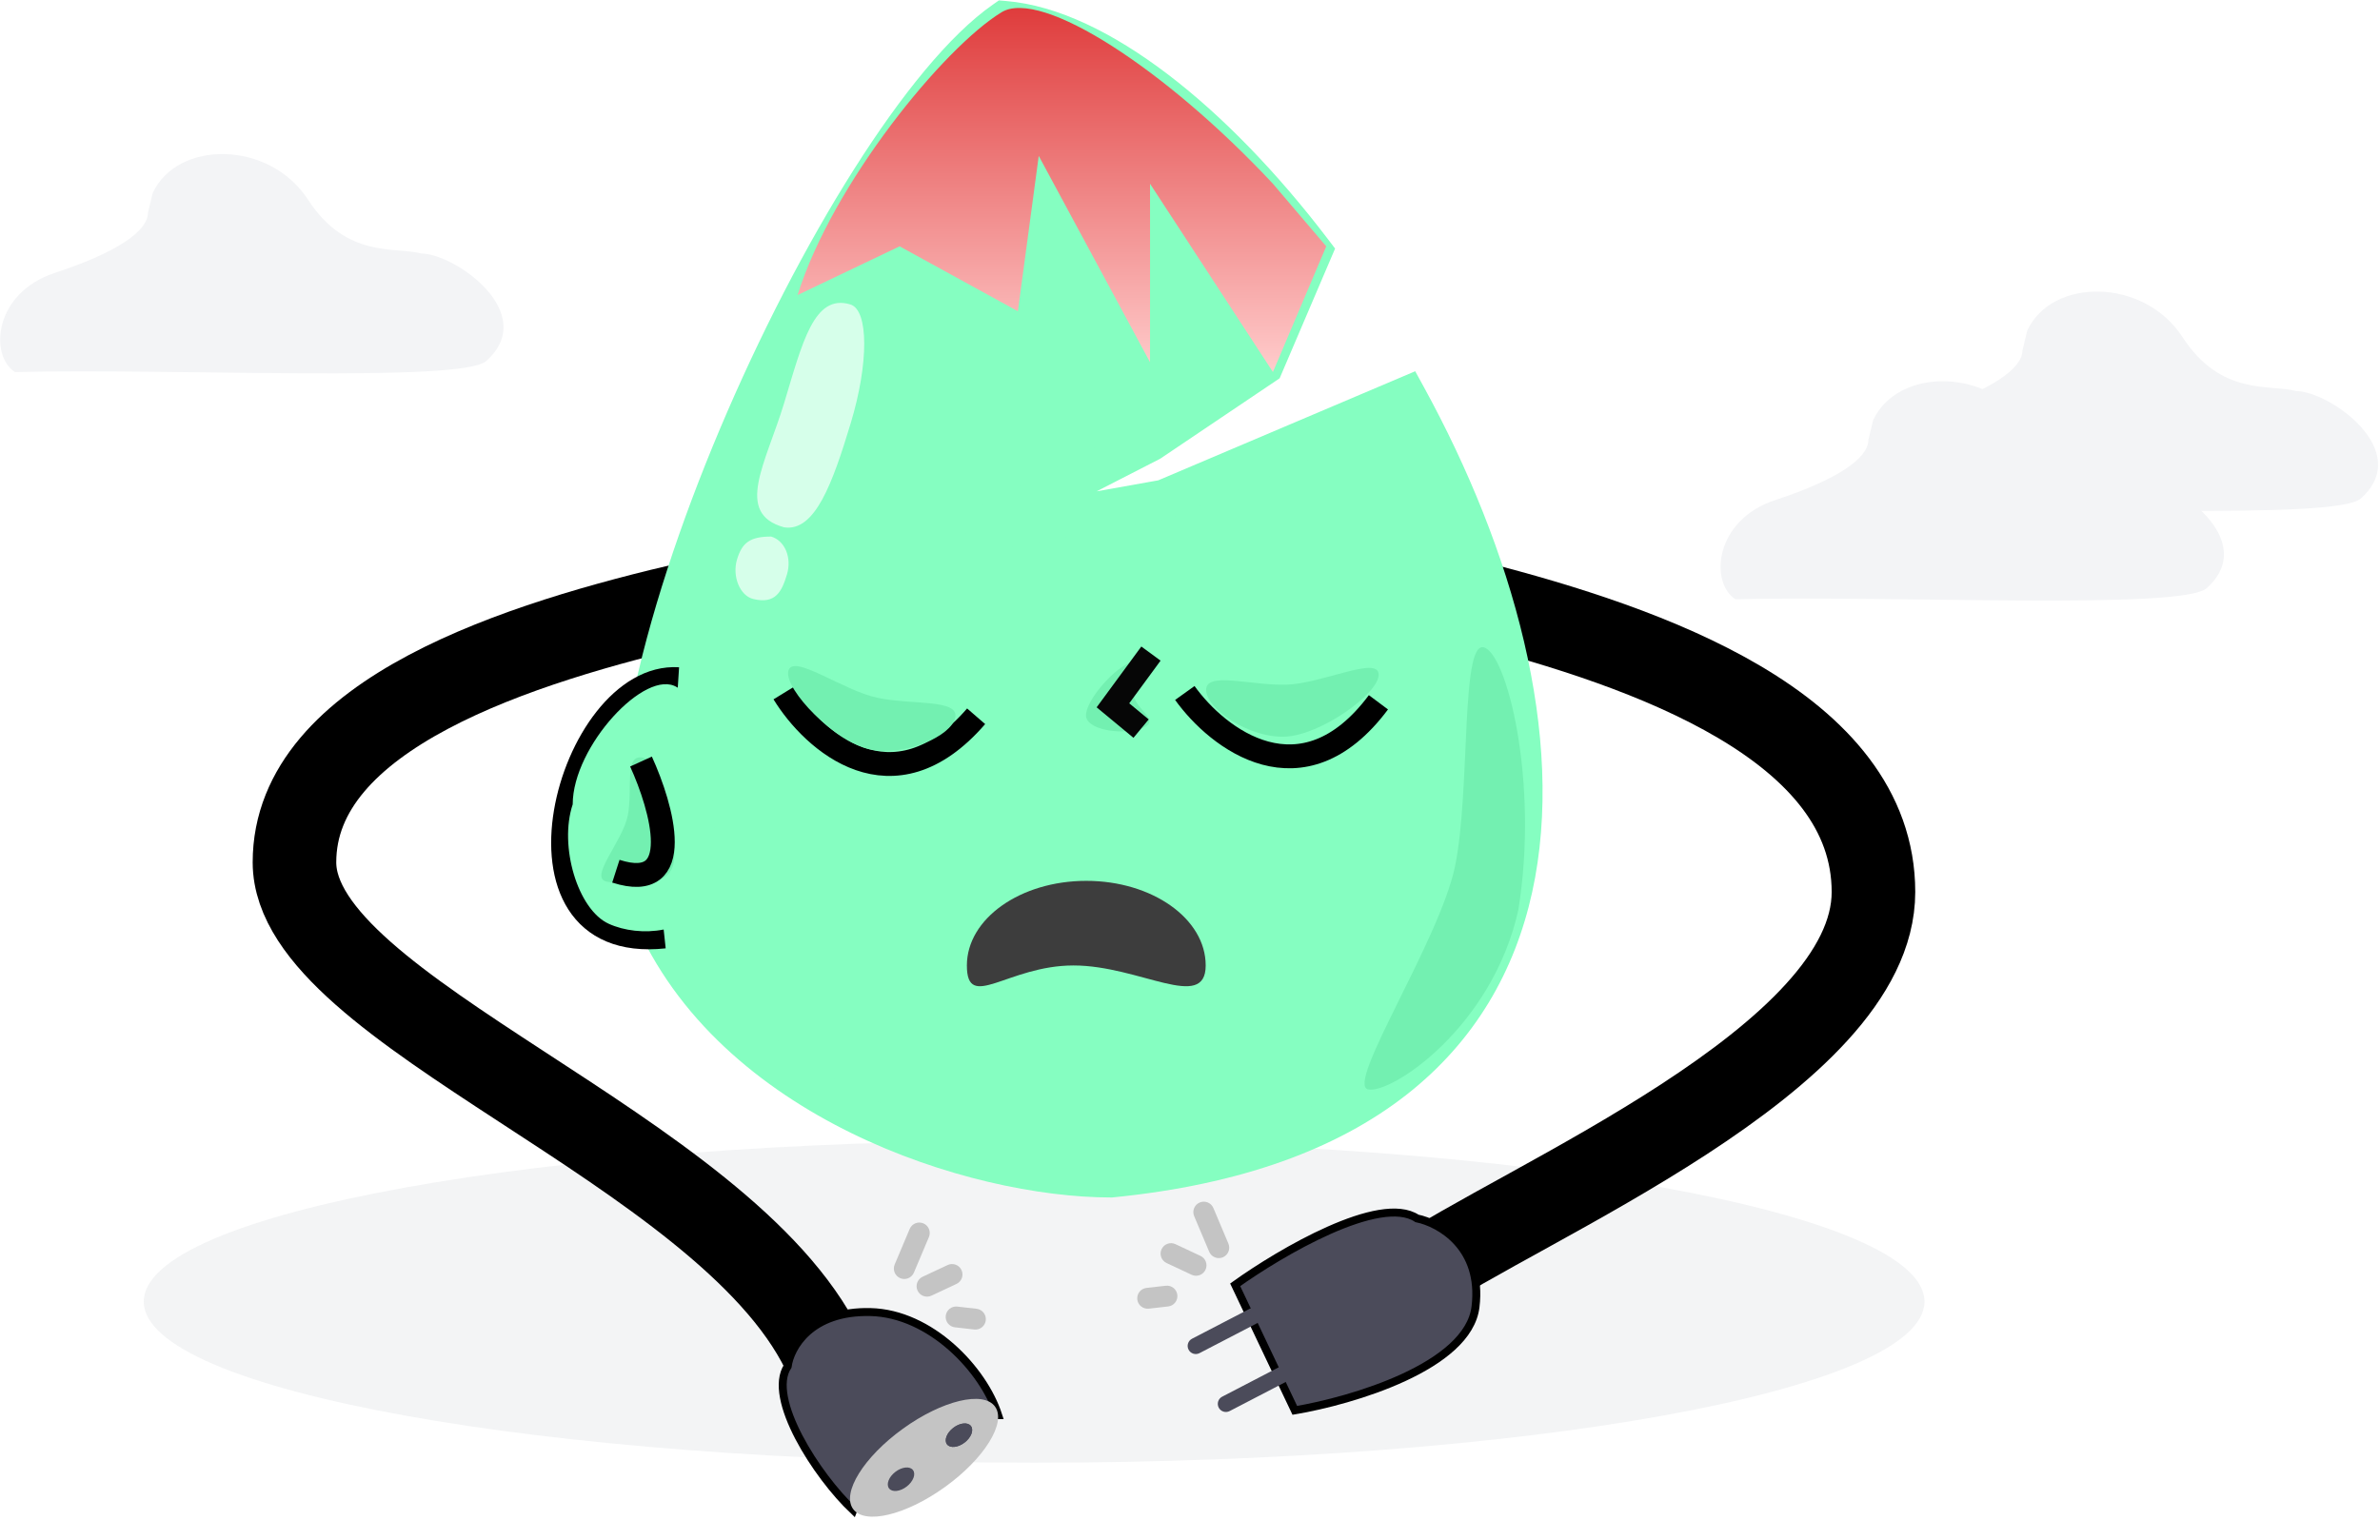
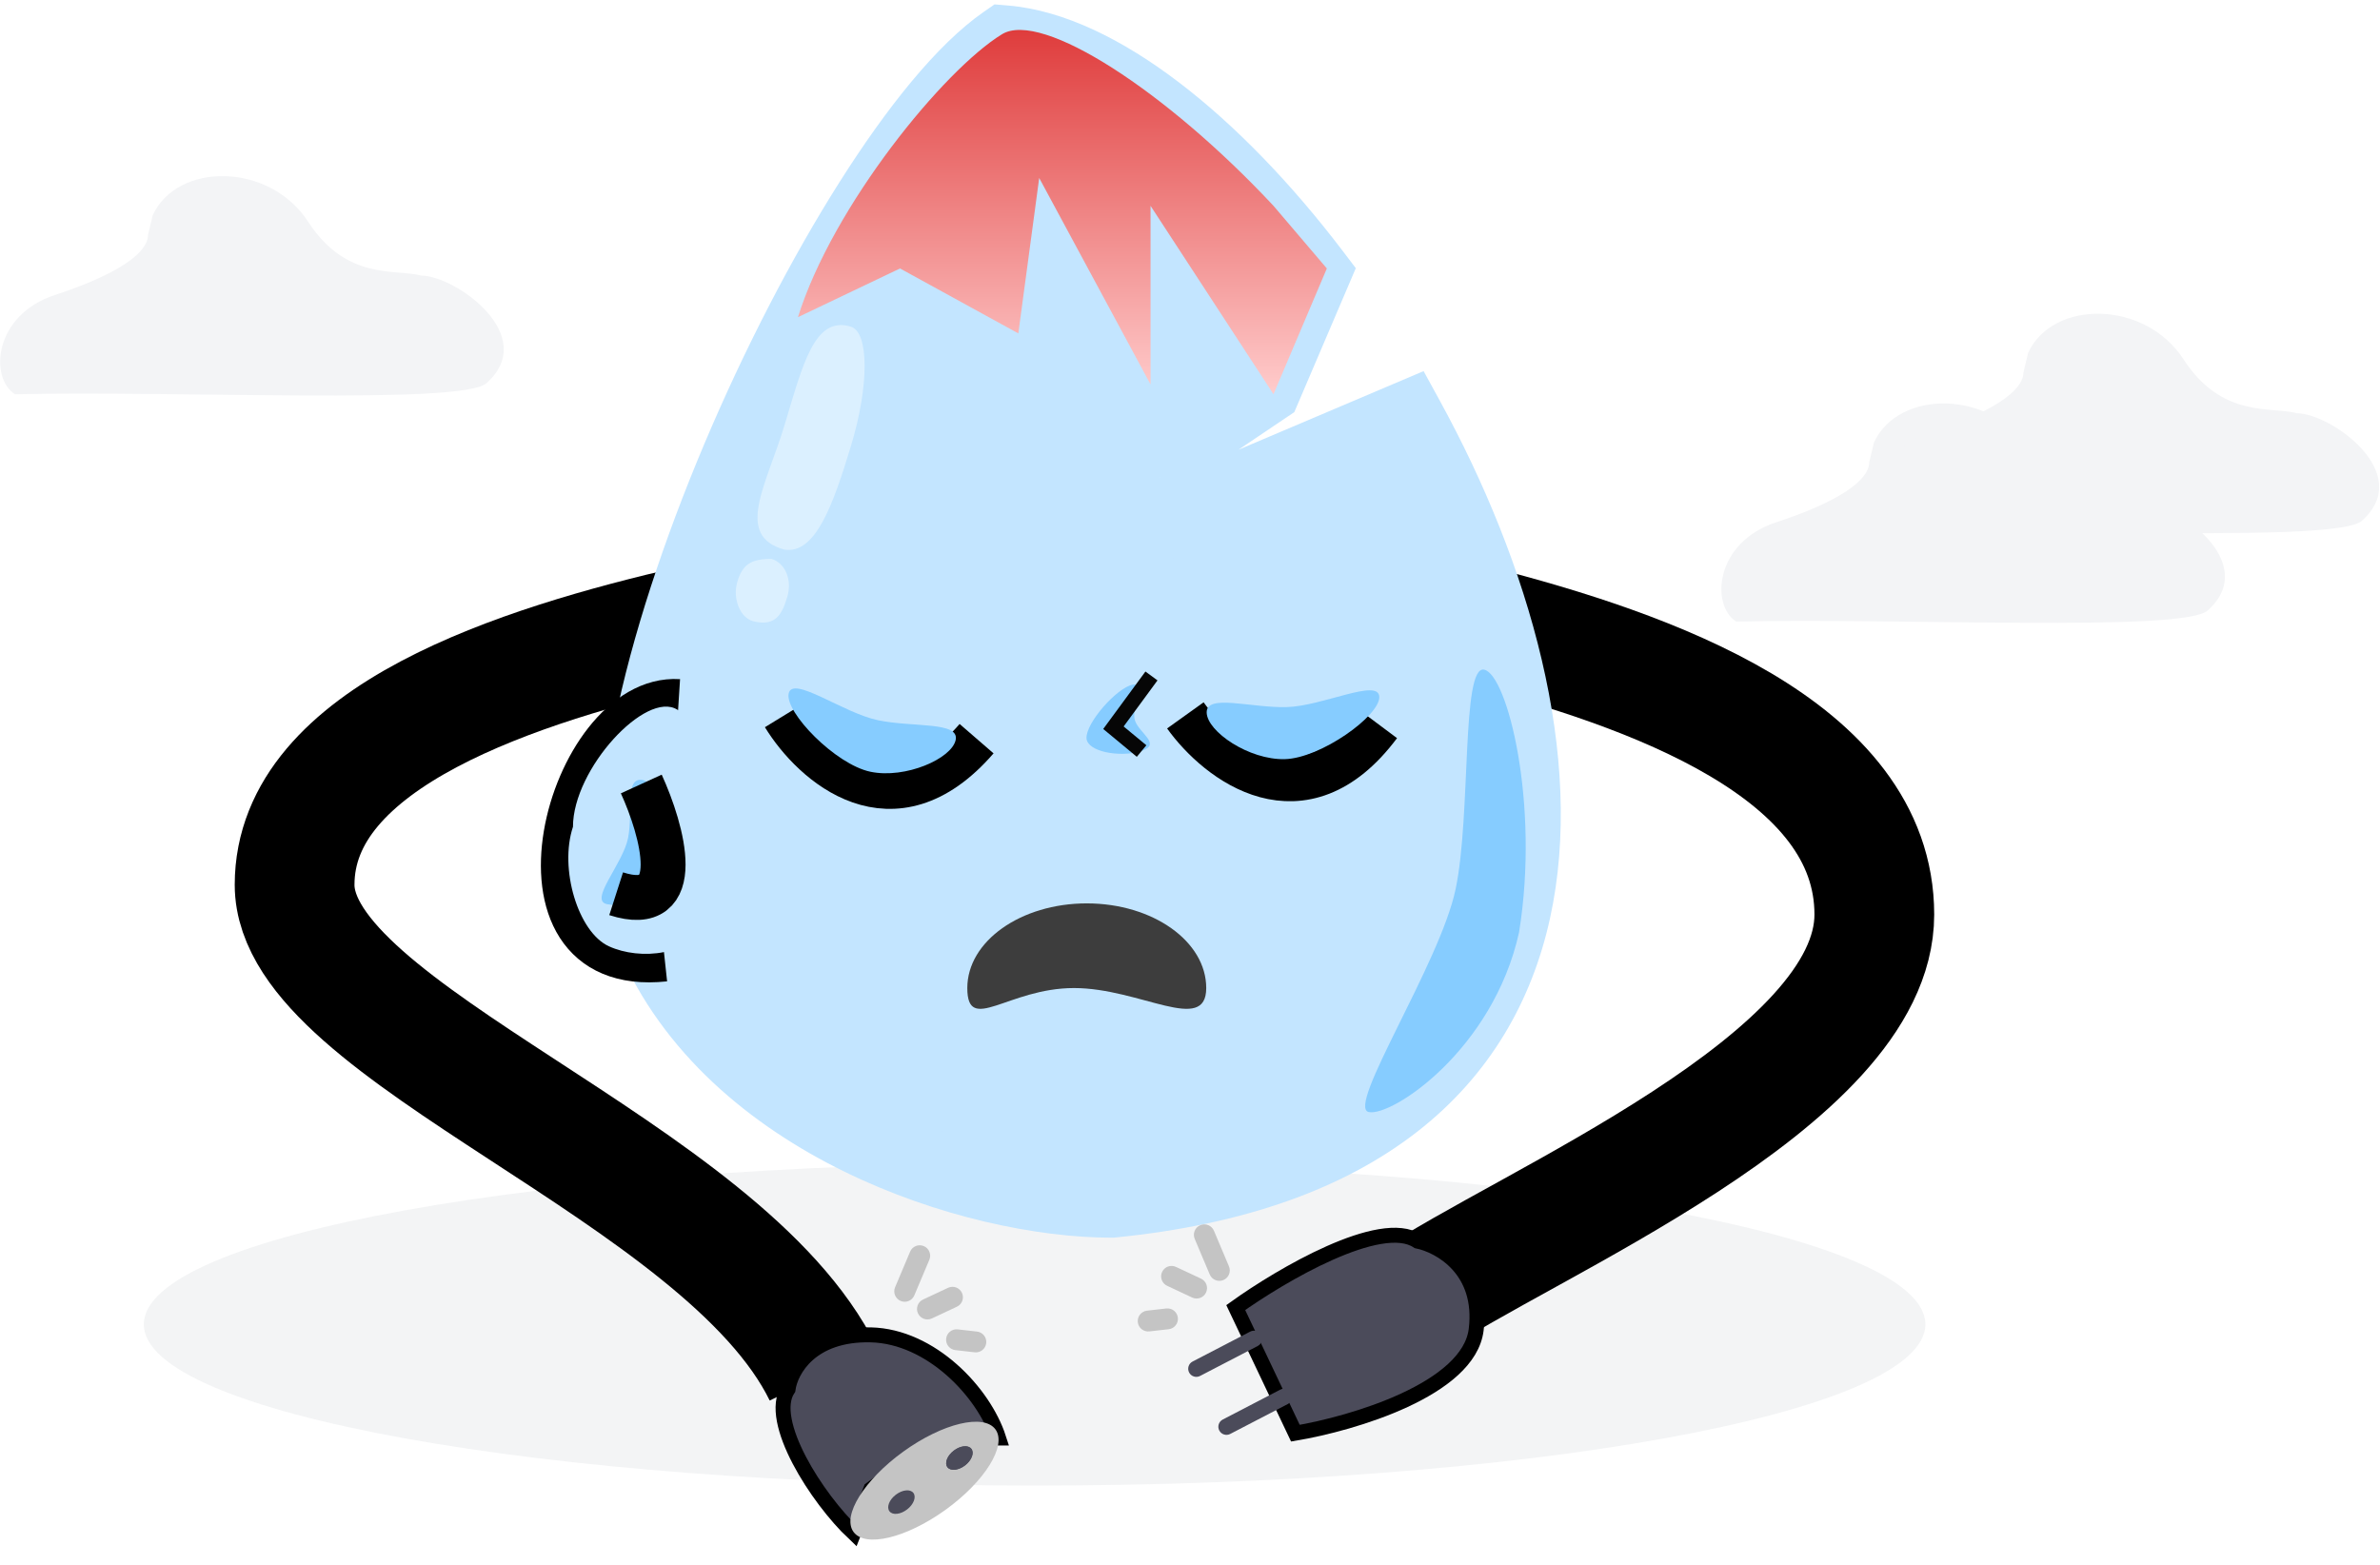
- <svg xmlns="http://www.w3.org/2000/svg" width="598" height="387" viewBox="0 0 598 387" fill="none">
-   <ellipse cx="259.832" cy="327.11" rx="223.711" ry="40.489" fill="#E5E8EB" fill-opacity="0.47" />
-   <path d="M174.192 151.461C130.304 161.559 73.988 179.425 73.988 216.71C73.989 254.331 181.766 288.367 206.817 339.634" stroke="black" stroke-width="21" />
-   <path d="M370.523 151.461C414.411 162.715 470.727 182.627 470.727 224.181C470.726 266.111 382.563 302.096 354.21 321.574" stroke="black" stroke-width="21" />
-   <path d="M218.718 329.741C203.618 329.377 198.559 338.674 197.917 343.367C192.622 351.361 205.252 370.911 214.392 379.541L218.718 368.472L228.082 361.481L238.569 355.655H250.803C247.079 344.149 233.818 330.104 218.718 329.741Z" fill="#4B4B5A" stroke="black" stroke-width="2" />
-   <path d="M370.737 328.438C372.56 313.442 361.684 307.363 356.018 306.199C346.752 300.031 321.712 314.76 310.351 322.895L325.332 354.442C339.707 352.023 368.913 343.434 370.737 328.438Z" fill="#4B4B5A" stroke="black" stroke-width="2" />
-   <ellipse cx="232.179" cy="366.362" rx="21.989" ry="9.03" transform="rotate(-35.7949 232.179 366.362)" fill="#C4C4C4" />
-   <ellipse cx="240.95" cy="360.682" rx="3.787" ry="2.33" transform="rotate(-37.5332 240.95 360.682)" fill="#4B4B5A" />
-   <ellipse cx="240.95" cy="360.682" rx="3.787" ry="2.33" transform="rotate(-37.5332 240.95 360.682)" fill="#4B4B5A" />
-   <ellipse cx="226.387" cy="371.752" rx="3.787" ry="2.33" transform="rotate(-37.5332 226.387 371.752)" fill="#4B4B5A" />
-   <rect x="297.699" y="337.383" width="20.39" height="4.078" rx="2.039" transform="rotate(-27.4482 297.699 337.383)" fill="#4B4B5A" />
-   <rect x="305.273" y="351.945" width="20.39" height="4.078" rx="2.039" transform="rotate(-27.4482 305.273 351.945)" fill="#4B4B5A" />
-   <path fill-rule="evenodd" clip-rule="evenodd" d="M252.361 5.234C212.163 33.198 143.768 181.407 163.809 228.945C183.85 276.484 244.787 295.942 279.16 295.942C405.484 283.452 397.25 179.728 353.375 99.669L292.456 125.539L243.52 134.277L288.961 110.974L317.507 91.749L329.715 63.177C304.845 30.497 275.618 7.184 252.361 5.234Z" fill="#85FEC1" />
-   <path d="M163.809 228.945L159.202 230.888H159.202L163.809 228.945ZM252.361 5.234L252.779 0.252L250.984 0.101L249.506 1.13L252.361 5.234ZM279.16 295.942V300.942H279.406L279.652 300.918L279.16 295.942ZM353.375 99.669L357.76 97.266L355.585 93.298L351.42 95.067L353.375 99.669ZM292.456 125.539L293.335 130.461L293.891 130.362L294.411 130.141L292.456 125.539ZM243.52 134.277L241.238 129.828L244.398 139.199L243.52 134.277ZM288.961 110.974L291.242 115.423L291.507 115.287L291.754 115.121L288.961 110.974ZM317.507 91.749L320.3 95.896L321.525 95.071L322.105 93.713L317.507 91.749ZM329.715 63.177L334.313 65.142L335.457 62.466L333.694 60.15L329.715 63.177ZM168.417 227.003C164.029 216.596 164.249 199.715 168.44 178.852C172.577 158.258 180.38 134.731 190.102 111.693C199.819 88.668 211.387 66.284 222.973 47.975C234.664 29.502 246.035 15.726 255.217 9.339L249.506 1.13C238.588 8.725 226.336 23.962 214.523 42.628C202.606 61.459 190.791 84.341 180.889 107.805C170.993 131.257 162.942 155.444 158.636 176.883C154.383 198.053 153.569 217.525 159.202 230.888L168.417 227.003ZM279.16 290.942C262.765 290.942 239.688 286.265 218.312 275.781C196.943 265.302 177.815 249.298 168.417 227.003L159.202 230.888C169.844 256.131 191.206 273.626 213.909 284.76C236.604 295.89 261.182 300.942 279.16 300.942V290.942ZM348.99 102.072C370.683 141.654 383.078 186.291 375.209 222.07C371.309 239.8 362.441 255.378 347.142 267.322C331.781 279.315 309.595 287.908 278.668 290.966L279.652 300.918C311.887 297.731 336.043 288.674 353.296 275.205C370.61 261.686 380.627 243.987 384.975 224.218C393.602 184.998 379.943 137.743 357.76 97.266L348.99 102.072ZM351.42 95.067L290.502 120.936L294.411 130.141L355.329 104.271L351.42 95.067ZM291.577 120.616L242.641 129.355L244.398 139.199L293.335 130.461L291.577 120.616ZM245.801 138.726L291.242 115.423L286.679 106.525L241.238 129.828L245.801 138.726ZM291.754 115.121L320.3 95.896L314.714 87.602L286.168 106.827L291.754 115.121ZM322.105 93.713L334.313 65.142L325.117 61.213L312.909 89.784L322.105 93.713ZM251.944 10.217C262.212 11.078 274.424 16.764 287.402 26.658C300.29 36.484 313.507 50.136 325.736 66.205L333.694 60.15C321.053 43.538 307.221 29.194 293.464 18.706C279.797 8.286 265.767 1.34 252.779 0.252L251.944 10.217Z" fill="#85FEC1" />
-   <path d="M196.91 174.184C204.29 186.224 224.291 204.245 245.264 180.009" stroke="black" stroke-width="6" />
-   <path d="M297.699 174.156C305.923 185.636 327.166 202.176 346.347 176.499" stroke="black" stroke-width="6" />
-   <path d="M302.943 242.635C302.943 254.379 286.306 242.635 269.736 242.635C253.166 242.635 242.938 254.379 242.938 242.635C242.938 230.891 256.37 221.371 272.94 221.371C289.511 221.371 302.943 230.891 302.943 242.635Z" fill="#3D3D3D" />
-   <path d="M251.673 3.067C237.109 11.939 209.145 46.178 200.406 74.142L226.04 61.908L255.751 78.22L260.995 39.187L288.958 91.037V46.178L319.835 93.495L333.235 61.908L319.835 46.178C293.037 17.468 261.618 -2.992 251.673 3.067Z" fill="url(#paint0_linear_739_2206)" />
-   <rect x="234.422" y="308.469" width="14.951" height="5.243" rx="2.622" transform="rotate(112.885 234.422 308.469)" fill="#C4C4C4" />
-   <rect width="14.951" height="5.243" rx="2.622" transform="matrix(0.388876 0.92129 0.92129 -0.388876 299.027 303.223)" fill="#C4C4C4" />
-   <rect x="242.699" y="321.559" width="12.188" height="5.243" rx="2.622" transform="rotate(154.898 242.699 321.559)" fill="#C4C4C4" />
-   <rect width="12.188" height="5.243" rx="2.622" transform="matrix(0.905556 0.424226 0.424226 -0.905556 290.746 316.312)" fill="#C4C4C4" />
-   <rect x="247.391" y="334.422" width="10.124" height="5.243" rx="2.622" transform="rotate(-173.516 247.391 334.422)" fill="#C4C4C4" />
-   <rect width="10.124" height="5.243" rx="2.622" transform="matrix(0.993604 -0.112919 -0.112919 -0.993604 286.055 329.18)" fill="#C4C4C4" />
-   <path d="M170.435 170.688C143.024 168.94 123.595 240.015 166.939 235.354" stroke="black" stroke-width="6" />
-   <path d="M177.978 225.448C173.744 234.698 160.69 235.701 152.927 232.148C145.164 228.595 140.403 212.632 143.898 202.145C143.898 187.581 162.248 167.772 170.113 172.724C177.877 176.277 182.212 216.198 177.978 225.448Z" fill="#85FEC1" />
-   <path d="M240.017 180.327C239.039 185.005 227.422 190.159 218.609 188.317C209.797 186.476 197.094 173.353 198.072 168.675C199.049 163.997 211.688 173.533 220.501 175.375C229.313 177.216 240.995 175.649 240.017 180.327Z" fill="#73F0B1" />
-   <path d="M161.463 190.398C166.153 191.318 170.527 210.429 169.239 217.001C167.95 223.573 157.162 222.487 152.472 221.568C147.782 220.648 156.455 211.491 157.744 204.919C159.033 198.347 156.773 189.479 161.463 190.398Z" fill="#73F0B1" />
-   <path d="M287.009 182.977C282.548 184.691 274.222 183.712 273.003 180.537C271.783 177.361 279.301 168.354 283.762 166.641C288.224 164.927 283.863 172.399 285.083 175.575C286.302 178.75 291.471 181.264 287.009 182.977Z" fill="#73F0B1" />
-   <path d="M303.053 173.444C303.175 178.221 313.68 185.375 322.68 185.144C331.68 184.913 346.53 174.281 346.407 169.504C346.284 164.726 332.14 171.841 323.14 172.072C314.141 172.303 302.93 168.666 303.053 173.444Z" fill="#73F0B1" />
-   <path d="M343.757 273.785C349.538 274.996 374.949 258.215 381.497 228.68C386.749 196.289 378.526 163.886 372.745 162.675C366.964 161.464 369.489 199.104 365.574 217.79C361.659 236.476 337.977 272.573 343.757 273.785Z" fill="#73F0B1" />
-   <path d="M289.189 164.254L279.638 177.257L286.708 183.112" stroke="#060606" stroke-width="6" />
-   <path d="M161.058 191.387C166.347 202.952 172.488 224.656 154.744 218.951" stroke="black" stroke-width="6" />
-   <path d="M213.751 106.362C209.185 121.452 204.777 133.692 197.022 132.527C184.386 129.031 192.457 116.391 197.022 101.3C201.588 86.21 204.486 73.733 213.653 76.508C218.272 77.905 218.316 91.271 213.751 106.362Z" fill="#D6FFEA" />
-   <path d="M197.728 144.375C196.453 148.59 194.918 151.917 189.26 150.535C185.88 149.71 183.916 144.797 185.191 140.582C186.466 136.366 188.463 134.845 193.769 134.846C197.231 135.893 199.003 140.159 197.728 144.375Z" fill="#D6FFEA" />
-   <path d="M13.807 68.57C-1.598 73.62 -2.693 89.389 3.77 93.505C44.362 92.54 116.001 96.222 122.168 90.73C135.621 78.748 114.318 63.756 105.871 63.714C99.471 61.935 87.104 65.137 77.391 50.175C67.677 35.212 44.548 35.155 38.365 48.526L37.176 53.473C37.153 58.133 29.212 63.519 13.807 68.57Z" fill="#F3F4F6" />
-   <path d="M446.08 125.663C430.675 130.714 429.581 146.483 436.044 150.599C476.636 149.634 548.274 153.316 554.441 147.823C567.895 135.842 546.591 120.85 538.144 120.808C531.744 119.029 519.378 122.23 509.664 107.268C499.95 92.306 476.822 92.249 470.639 105.62L469.449 110.566C469.426 115.227 461.486 120.612 446.08 125.663Z" fill="#F3F4F6" />
-   <path d="M484.807 103.128C469.402 108.179 468.307 123.947 474.77 128.064C515.362 127.099 587.001 130.781 593.168 125.288C606.621 113.307 585.318 98.315 576.871 98.273C570.471 96.494 558.104 99.695 548.391 84.733C538.677 69.771 515.548 69.714 509.365 83.085L508.176 88.031C508.153 92.692 500.212 98.077 484.807 103.128Z" fill="#F3F4F6" />
+ <svg xmlns="http://www.w3.org/2000/svg" width="318" height="209" viewBox="0 0 318 209" fill="none">
+   <ellipse cx="138.235" cy="176.963" rx="119.018" ry="21.541" fill="#E5E8EB" fill-opacity="0.47" />
+   <path d="M92.673 83.516C69.324 88.888 39.363 98.393 39.363 118.229C39.363 138.244 96.702 156.352 110.03 183.627" stroke="black" stroke-width="16" />
+   <path d="M197.125 83.516C220.474 89.503 250.435 100.096 250.435 122.204C250.435 144.511 203.53 163.656 188.446 174.019" stroke="black" stroke-width="16" />
+   <path d="M116.361 178.365C108.327 178.172 105.636 183.117 105.294 185.614C102.477 189.867 109.197 200.268 114.059 204.859L116.361 198.971L121.343 195.251L126.922 192.152H133.431C131.45 186.03 124.394 178.558 116.361 178.365Z" fill="#4B4B5A" stroke="black" stroke-width="2" />
+   <path d="M197.238 177.668C198.208 169.69 192.422 166.456 189.407 165.836C184.478 162.555 171.156 170.391 165.112 174.719L173.082 191.503C180.73 190.215 196.268 185.646 197.238 177.668Z" fill="#4B4B5A" stroke="black" stroke-width="2" />
+   <ellipse cx="123.524" cy="197.847" rx="11.698" ry="4.804" transform="rotate(-35.7949 123.524 197.847)" fill="#C4C4C4" />
+   <ellipse cx="128.19" cy="194.822" rx="2.015" ry="1.24" transform="rotate(-37.5332 128.19 194.822)" fill="#4B4B5A" />
+   <ellipse cx="128.19" cy="194.822" rx="2.015" ry="1.24" transform="rotate(-37.5332 128.19 194.822)" fill="#4B4B5A" />
+   <ellipse cx="120.442" cy="200.713" rx="2.015" ry="1.24" transform="rotate(-37.5332 120.442 200.713)" fill="#4B4B5A" />
+   <rect x="158.381" y="182.43" width="10.848" height="2.17" rx="1.085" transform="rotate(-27.4482 158.381 182.43)" fill="#4B4B5A" />
+   <rect x="162.41" y="190.18" width="10.848" height="2.17" rx="1.085" transform="rotate(-27.4482 162.41 190.18)" fill="#4B4B5A" />
+   <path fill-rule="evenodd" clip-rule="evenodd" d="M134.26 5.719C112.874 20.596 76.487 99.445 87.149 124.737C97.811 150.028 130.231 160.38 148.518 160.38C215.724 153.735 211.344 98.552 188.001 55.96L155.591 69.723L129.556 74.372L153.732 61.975L168.919 51.746L175.414 36.545C162.183 19.159 146.633 6.756 134.26 5.719Z" fill="#C3E5FF" />
+   <path d="M87.149 124.737L91.757 122.794L87.149 124.737ZM134.26 5.719L134.678 0.736L132.884 0.586L131.405 1.614L134.26 5.719ZM148.518 160.38V165.38H148.764L149.01 165.356L148.518 160.38ZM188.001 55.96L192.386 53.557L190.212 49.589L186.047 51.358L188.001 55.96ZM155.591 69.723L156.47 74.645L157.026 74.546L157.546 74.325L155.591 69.723ZM129.556 74.372L127.275 69.923L130.435 79.294L129.556 74.372ZM153.732 61.975L156.013 66.424L156.278 66.288L156.525 66.122L153.732 61.975ZM168.919 51.746L171.712 55.894L172.937 55.069L173.517 53.711L168.919 51.746ZM175.414 36.545L180.012 38.51L181.155 35.834L179.393 33.517L175.414 36.545ZM91.757 122.794C89.714 117.95 89.692 109.574 91.907 98.547C94.068 87.788 98.162 75.426 103.293 63.266C108.419 51.119 114.516 39.327 120.603 29.709C126.794 19.926 132.637 12.939 137.116 9.823L131.405 1.614C125.19 5.938 118.466 14.386 112.153 24.361C105.735 34.502 99.391 46.792 94.08 59.379C88.774 71.952 84.434 84.974 82.103 96.578C79.826 107.913 79.253 118.878 82.542 126.679L91.757 122.794ZM148.518 155.38C140.166 155.38 128.24 152.979 117.176 147.553C106.119 142.131 96.466 133.965 91.757 122.794L82.542 126.679C88.495 140.799 100.382 150.455 112.773 156.532C125.156 162.605 138.583 165.38 148.518 165.38V155.38ZM183.617 58.363C195.043 79.212 201.342 102.347 197.332 120.576C195.362 129.532 190.913 137.323 183.245 143.31C175.516 149.345 164.173 153.808 148.026 155.404L149.01 165.356C166.465 163.63 179.778 158.704 189.399 151.192C199.083 143.632 204.68 133.719 207.099 122.724C211.865 101.053 204.303 75.301 192.386 53.557L183.617 58.363ZM186.047 51.358L153.637 65.121L157.546 74.325L189.956 60.562L186.047 51.358ZM154.712 64.801L128.677 69.45L130.435 79.294L156.47 74.645L154.712 64.801ZM131.838 78.821L156.013 66.424L151.45 57.526L127.275 69.923L131.838 78.821ZM156.525 66.122L171.712 55.894L166.126 47.599L150.939 57.827L156.525 66.122ZM173.517 53.711L180.012 38.51L170.816 34.581L164.321 49.782L173.517 53.711ZM133.843 10.701C138.669 11.106 144.741 13.836 151.484 18.977C158.137 24.05 165.025 31.151 171.435 39.573L179.393 33.517C172.571 24.553 165.069 16.759 157.547 11.025C150.114 5.358 142.224 1.369 134.678 0.736L133.843 10.701Z" fill="#C3E5FF" />
+   <path d="M104.76 95.602C108.685 102.007 119.327 111.595 130.485 98.701" stroke="black" stroke-width="6" />
+   <path d="M158.379 95.59C162.754 101.697 174.056 110.497 184.26 96.836" stroke="black" stroke-width="6" />
+   <path d="M161.169 132.024C161.169 138.272 152.318 132.024 143.503 132.024C134.687 132.024 129.245 138.272 129.245 132.024C129.245 125.776 136.392 120.711 145.207 120.711C154.023 120.711 161.169 125.776 161.169 132.024Z" fill="#3D3D3D" />
+   <path d="M133.892 4.568C126.144 9.288 111.267 27.503 106.617 42.381L120.255 35.872L136.062 44.55L138.851 23.784L153.729 51.369V27.503L170.156 52.677L177.284 35.872L170.156 27.503C155.898 12.229 139.183 1.344 133.892 4.568Z" fill="url(#paint0_linear_4067_32803)" />
+   <rect x="124.716" y="167.047" width="7.954" height="2.789" rx="1.395" transform="rotate(112.885 124.716 167.047)" fill="#C4C4C4" />
+   <rect width="7.954" height="2.789" rx="1.395" transform="matrix(0.388876 0.92129 0.92129 -0.388876 159.087 164.254)" fill="#C4C4C4" />
+   <rect x="129.119" y="174.012" width="6.484" height="2.789" rx="1.395" transform="rotate(154.898 129.119 174.012)" fill="#C4C4C4" />
+   <rect width="6.484" height="2.789" rx="1.395" transform="matrix(0.905556 0.424226 0.424226 -0.905556 154.681 171.219)" fill="#C4C4C4" />
+   <rect x="131.614" y="180.855" width="5.386" height="2.789" rx="1.395" transform="rotate(-173.516 131.614 180.855)" fill="#C4C4C4" />
+   <rect width="5.386" height="2.789" rx="1.395" transform="matrix(0.993604 -0.112919 -0.112919 -0.993604 152.184 178.062)" fill="#C4C4C4" />
+   <path d="M90.673 93.743C76.09 92.814 65.753 130.627 88.813 128.147" stroke="black" stroke-width="6" />
+   <path d="M94.688 122.88C92.435 127.802 85.49 128.335 81.36 126.445C77.23 124.554 74.697 116.062 76.556 110.482C76.556 102.735 86.319 92.195 90.503 94.83C94.634 96.72 96.94 117.959 94.688 122.88Z" fill="#C3E5FF" />
+   <path d="M127.692 98.871C127.171 101.36 120.991 104.102 116.302 103.122C111.614 102.143 104.856 95.161 105.376 92.672C105.896 90.183 112.62 95.257 117.309 96.237C121.997 97.216 128.212 96.382 127.692 98.871Z" fill="#86CCFF" />
+   <path d="M85.9 104.233C88.395 104.723 90.723 114.89 90.037 118.386C89.352 121.883 83.612 121.305 81.117 120.816C78.622 120.327 83.236 115.455 83.922 111.959C84.607 108.462 83.405 103.744 85.9 104.233Z" fill="#86CCFF" />
+   <path d="M152.693 100.283C150.319 101.195 145.89 100.674 145.241 98.985C144.592 97.295 148.592 92.504 150.965 91.592C153.339 90.68 151.019 94.656 151.668 96.345C152.317 98.034 155.067 99.372 152.693 100.283Z" fill="#86CCFF" />
+   <path d="M161.228 95.213C161.293 97.755 166.882 101.561 171.67 101.438C176.458 101.315 184.359 95.659 184.293 93.117C184.228 90.575 176.703 94.361 171.915 94.484C167.127 94.607 161.163 92.672 161.228 95.213Z" fill="#86CCFF" />
+   <path d="M182.884 148.593C185.96 149.237 199.479 140.309 202.963 124.596C205.757 107.364 201.382 90.125 198.307 89.481C195.231 88.836 196.574 108.861 194.491 118.803C192.408 128.744 179.809 147.948 182.884 148.593Z" fill="#86CCFF" />
+   <path d="M153.851 90.321L148.77 97.239L152.531 100.354" stroke="#060606" stroke-width="2" />
+   <path d="M85.685 104.758C88.498 110.911 91.766 122.458 82.326 119.423" stroke="black" stroke-width="6" />
+   <path d="M113.718 59.524C111.289 67.552 108.943 74.064 104.818 73.444C98.095 71.585 102.389 64.86 104.818 56.831C107.247 48.803 108.788 42.165 113.666 43.641C116.123 44.385 116.146 51.496 113.718 59.524Z" fill="#DBF0FF" />
+   <path d="M105.193 79.746C104.514 81.989 103.698 83.759 100.687 83.024C98.889 82.585 97.844 79.971 98.523 77.729C99.201 75.486 100.263 74.677 103.086 74.677C104.928 75.234 105.871 77.504 105.193 79.746Z" fill="#DBF0FF" />
+   <path d="M7.345 39.415C-0.851 42.102 -1.433 50.492 2.005 52.682C23.601 52.168 61.714 54.127 64.995 51.205C72.152 44.831 60.818 36.855 56.324 36.832C52.919 35.886 46.34 37.589 41.172 29.629C36.005 21.669 23.7 21.639 20.41 28.752L19.777 31.384C19.765 33.863 15.541 36.728 7.345 39.415Z" fill="#F3F4F6" />
+   <path d="M237.32 69.79C229.125 72.477 228.542 80.867 231.981 83.057C253.576 82.543 291.689 84.502 294.97 81.58C302.128 75.206 290.794 67.23 286.3 67.207C282.895 66.261 276.316 67.964 271.148 60.004C265.98 52.044 253.675 52.014 250.386 59.127L249.753 61.759C249.741 64.238 245.516 67.103 237.32 69.79Z" fill="#F3F4F6" />
+   <path d="M257.924 57.802C249.729 60.489 249.146 68.878 252.585 71.068C274.18 70.555 312.293 72.514 315.574 69.592C322.732 63.217 311.398 55.241 306.904 55.219C303.499 54.273 296.92 55.976 291.752 48.016C286.584 40.056 274.279 40.025 270.99 47.139L270.357 49.77C270.345 52.25 266.12 55.115 257.924 57.802Z" fill="#F3F4F6" />
  <defs>
-     <linearGradient id="paint0_linear_739_2206" x1="266.82" y1="2" x2="266.82" y2="93.495" gradientUnits="userSpaceOnUse">
+     <linearGradient id="paint0_linear_4067_32803" x1="141.951" y1="4" x2="141.951" y2="52.677" gradientUnits="userSpaceOnUse">
      <stop stop-color="#DF3C3C" />
      <stop offset="1" stop-color="#FFCCCC" />
    </linearGradient>
  </defs>
</svg>
